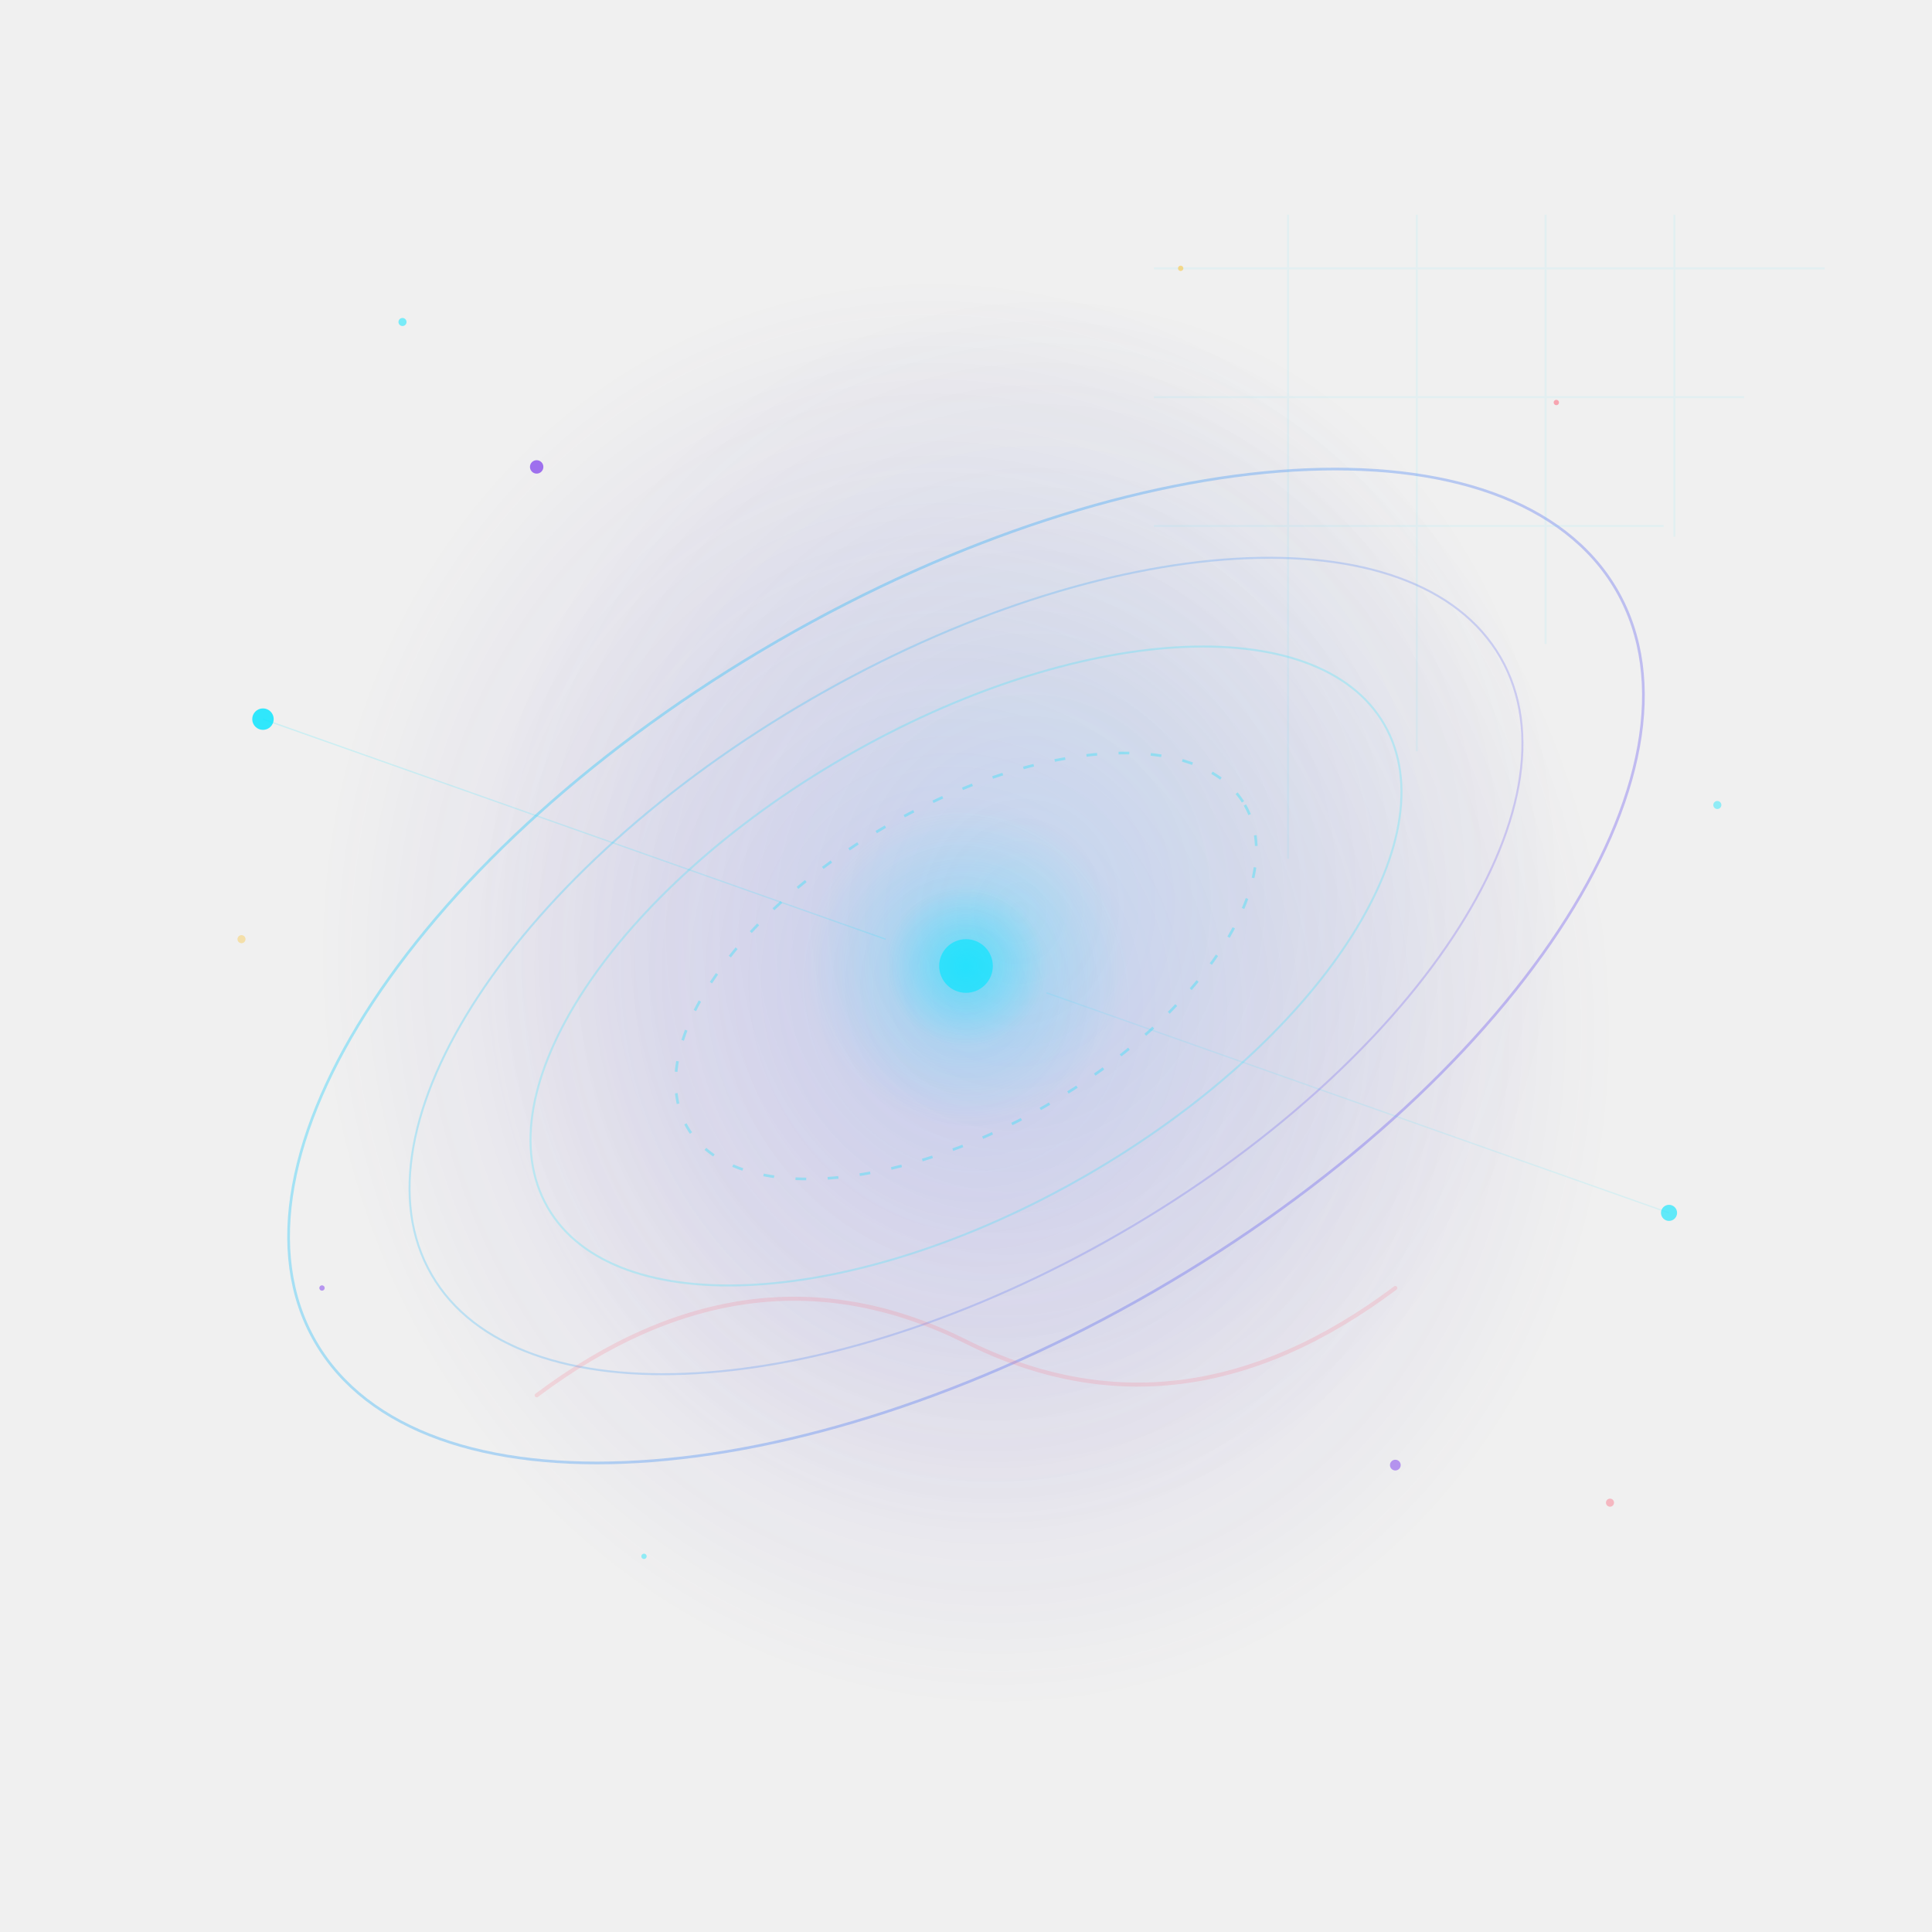
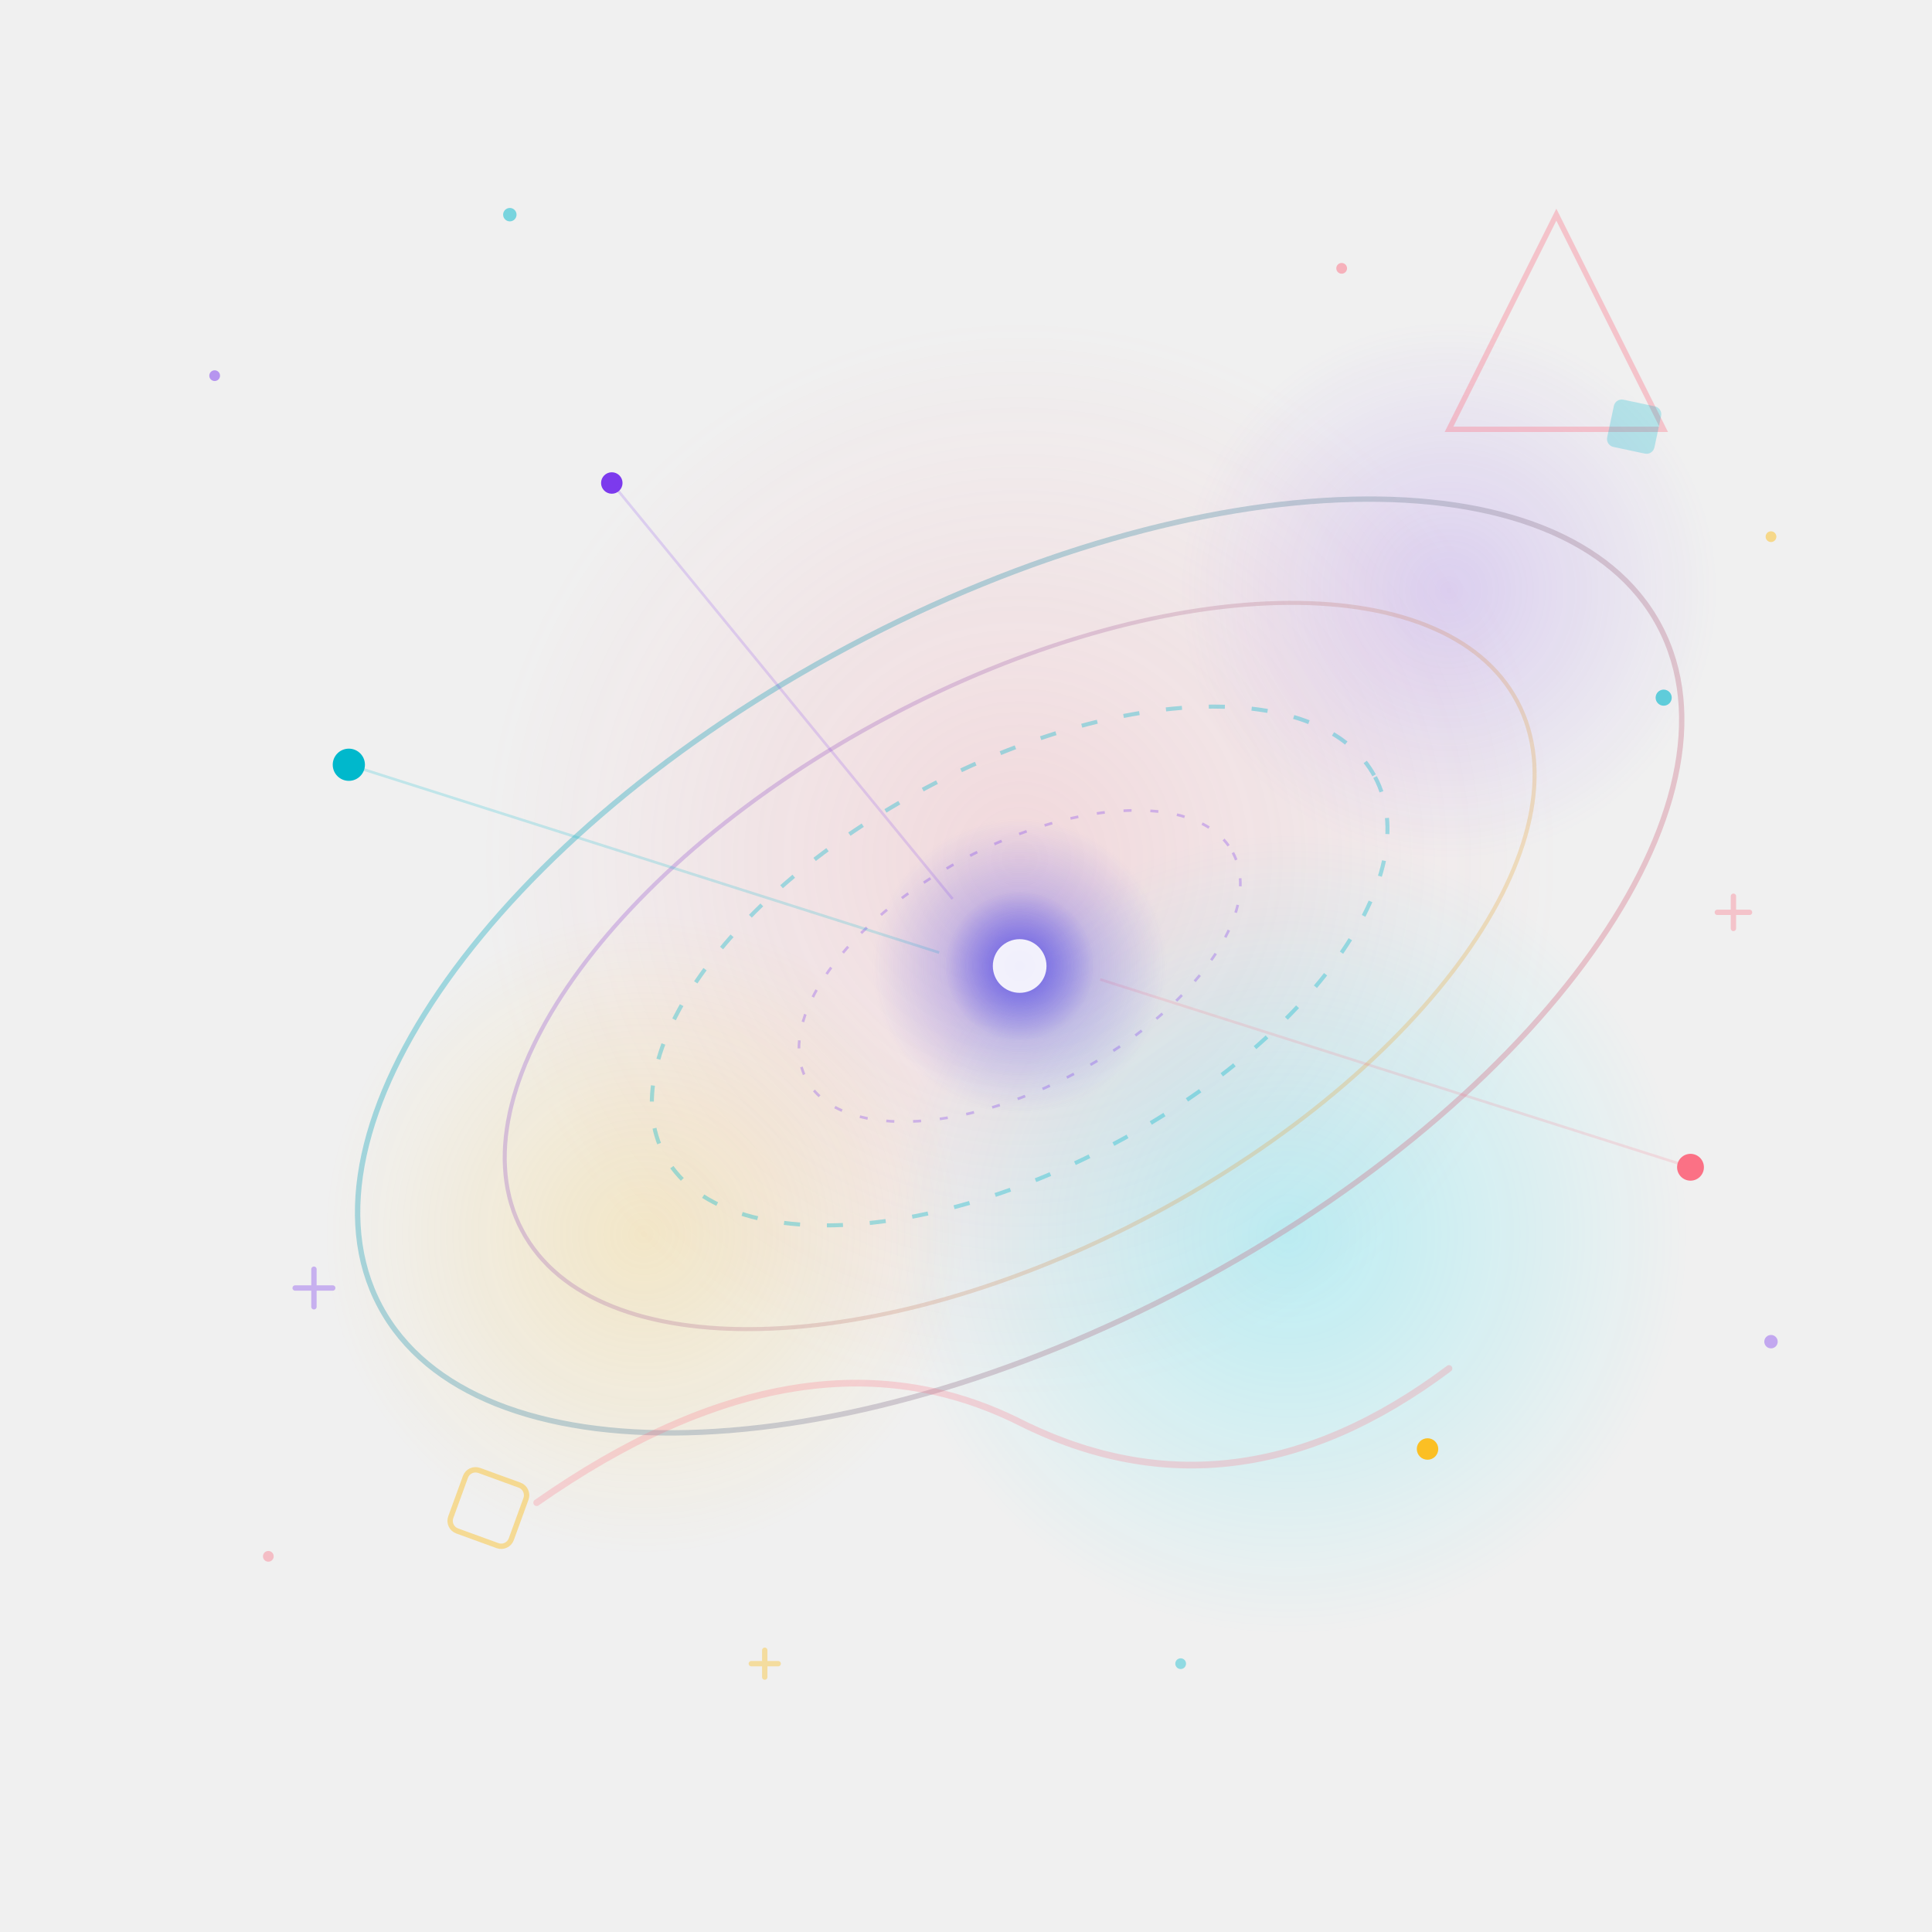
<svg xmlns="http://www.w3.org/2000/svg" viewBox="0 0 720 720" fill="none" aria-hidden="true">
-   <ellipse cx="360" cy="370" rx="240" ry="270" fill="url(#blob-grad)" opacity="0.18" transform="rotate(-15 360 370)" />
-   <ellipse cx="380" cy="340" rx="200" ry="230" fill="url(#blob-grad-2)" opacity="0.12" transform="rotate(10 380 340)" />
-   <ellipse cx="360" cy="360" rx="280" ry="140" stroke="url(#ring-grad)" stroke-width="1" opacity="0.35" transform="rotate(-30 360 360)" />
-   <ellipse cx="360" cy="360" rx="230" ry="115" stroke="url(#ring-grad)" stroke-width="0.75" opacity="0.25" transform="rotate(-30 360 360)" />
-   <ellipse cx="360" cy="360" rx="180" ry="90" stroke="#00E5FF" stroke-width="0.75" opacity="0.2" transform="rotate(-30 360 360)" />
-   <ellipse cx="360" cy="360" rx="120" ry="60" stroke="#00E5FF" stroke-width="1" opacity="0.3" stroke-dasharray="4 8" transform="rotate(-30 360 360)" />
-   <circle cx="98" cy="268" r="4" fill="#00E5FF" opacity="0.8" />
-   <circle cx="622" cy="452" r="3" fill="#00E5FF" opacity="0.6" />
-   <circle cx="200" cy="174" r="2.5" fill="#7C3AED" opacity="0.7" />
-   <circle cx="520" cy="546" r="2" fill="#7C3AED" opacity="0.5" />
-   <line x1="98" y1="268" x2="330" y2="350" stroke="#00E5FF" stroke-width="0.5" opacity="0.15" />
-   <line x1="622" y1="452" x2="390" y2="370" stroke="#00E5FF" stroke-width="0.5" opacity="0.1" />
-   <g opacity="0.06" stroke="#00E5FF" stroke-width="0.75">
-     <line x1="480" y1="80" x2="480" y2="320" />
-     <line x1="528" y1="80" x2="528" y2="280" />
-     <line x1="576" y1="80" x2="576" y2="240" />
-     <line x1="624" y1="80" x2="624" y2="200" />
-     <line x1="430" y1="100" x2="680" y2="100" />
-     <line x1="430" y1="148" x2="650" y2="148" />
-     <line x1="430" y1="196" x2="620" y2="196" />
-   </g>
-   <circle cx="360" cy="360" r="60" fill="url(#core-grad)" opacity="0.25" />
-   <circle cx="360" cy="360" r="30" fill="url(#core-grad)" opacity="0.35" />
-   <circle cx="360" cy="360" r="10" fill="#00E5FF" opacity="0.6" />
-   <circle cx="150" cy="120" r="1.5" fill="#00E5FF" opacity="0.5" />
-   <circle cx="580" cy="150" r="1" fill="#FB7185" opacity="0.6" />
-   <circle cx="640" cy="300" r="1.5" fill="#00E5FF" opacity="0.4" />
-   <circle cx="120" cy="480" r="1" fill="#7C3AED" opacity="0.5" />
-   <circle cx="600" cy="560" r="1.5" fill="#FB7185" opacity="0.45" />
-   <circle cx="240" cy="580" r="1" fill="#00E5FF" opacity="0.4" />
-   <circle cx="440" cy="100" r="1" fill="#FBBF24" opacity="0.5" />
-   <circle cx="90" cy="350" r="1.5" fill="#FBBF24" opacity="0.35" />
-   <path d="M 200 520 Q 280 460 360 500 Q 440 540 520 480" stroke="#FB7185" stroke-width="1.5" opacity="0.2" fill="none" stroke-linecap="round" />
+   <circle cx="380" cy="320" r="200" fill="url(#h-rose)" opacity="0.18" />
+   <circle cx="480" cy="460" r="150" fill="url(#h-cyan)" opacity="0.22" />
+   <circle cx="240" cy="460" r="120" fill="url(#h-amber)" opacity="0.20" />
+   <circle cx="540" cy="220" r="100" fill="url(#h-purple)" opacity="0.18" />
+   <ellipse cx="380" cy="360" rx="270" ry="135" stroke="url(#ring-a)" stroke-width="2" opacity="0.4" transform="rotate(-28 380 360)" fill="none" />
+   <ellipse cx="380" cy="360" rx="210" ry="105" stroke="url(#ring-b)" stroke-width="1.5" opacity="0.3" transform="rotate(-28 380 360)" fill="none" />
+   <ellipse cx="380" cy="360" rx="150" ry="75" stroke="#00B8CC" stroke-width="1.5" opacity="0.35" transform="rotate(-28 380 360)" fill="none" stroke-dasharray="6 10" />
+   <ellipse cx="380" cy="360" rx="90" ry="45" stroke="#7C3AED" stroke-width="1" opacity="0.3" transform="rotate(-28 380 360)" fill="none" stroke-dasharray="3 7" />
+   <circle cx="130" cy="285" r="6" fill="#00B8CC" />
+   <circle cx="630" cy="435" r="5" fill="#FB7185" />
+   <circle cx="228" cy="180" r="4" fill="#7C3AED" />
+   <circle cx="532" cy="540" r="4" fill="#FBBF24" />
+   <circle cx="620" cy="260" r="3" fill="#00B8CC" opacity="0.6" />
+   <line x1="130" y1="285" x2="350" y2="355" stroke="#00B8CC" stroke-width="1" opacity="0.2" />
+   <line x1="630" y1="435" x2="410" y2="365" stroke="#FB7185" stroke-width="1" opacity="0.18" />
+   <line x1="228" y1="180" x2="355" y2="335" stroke="#7C3AED" stroke-width="1" opacity="0.18" />
+   <circle cx="380" cy="360" r="55" fill="url(#h-core)" opacity="0.5" />
+   <circle cx="380" cy="360" r="28" fill="url(#h-core)" opacity="0.7" />
+   <circle cx="380" cy="360" r="10" fill="#fff" opacity="0.9" />
+   <polygon points="580,80 620,160 540,160" fill="none" stroke="#FB7185" stroke-width="2" opacity="0.35" />
+   <rect x="170" y="550" width="24" height="24" rx="4" fill="none" stroke="#FBBF24" stroke-width="2" opacity="0.45" transform="rotate(20 182 562)" />
+   <rect x="600" y="150" width="18" height="18" rx="3" fill="#00B8CC" opacity="0.25" transform="rotate(12 609 159)" />
+   <path d="M110 480 h14 M117 473 v14" stroke="#7C3AED" stroke-width="2" opacity="0.35" stroke-linecap="round" />
+   <path d="M640 340 h12 M646 334 v12" stroke="#FB7185" stroke-width="2" opacity="0.35" stroke-linecap="round" />
+   <path d="M280 620 h10 M285 615 v10" stroke="#FBBF24" stroke-width="2" opacity="0.4" stroke-linecap="round" />
+   <circle cx="80" cy="140" r="2" fill="#7C3AED" opacity="0.5" />
+   <circle cx="190" cy="80" r="2.5" fill="#00B8CC" opacity="0.5" />
+   <circle cx="500" cy="100" r="2" fill="#FB7185" opacity="0.5" />
+   <circle cx="660" cy="200" r="2" fill="#FBBF24" opacity="0.5" />
+   <circle cx="660" cy="500" r="2.5" fill="#7C3AED" opacity="0.4" />
+   <circle cx="100" cy="580" r="2" fill="#FB7185" opacity="0.4" />
+   <circle cx="440" cy="620" r="2" fill="#00B8CC" opacity="0.4" />
+   <path d="M 200 560 Q 300 490 380 530 Q 460 570 540 510" stroke="#FB7185" stroke-width="2.5" opacity="0.25" fill="none" stroke-linecap="round" />
  <defs>
-     <radialGradient id="blob-grad" cx="50%" cy="50%" r="50%">
-       <stop offset="0%" stop-color="#7C3AED" />
-       <stop offset="100%" stop-color="#3730A3" stop-opacity="0" />
+     <radialGradient id="h-rose" cx="50%" cy="50%" r="50%">
+       <stop offset="0%" stop-color="#FB7185" />
+       <stop offset="100%" stop-color="#FB7185" stop-opacity="0" />
    </radialGradient>
-     <radialGradient id="blob-grad-2" cx="50%" cy="50%" r="50%">
-       <stop offset="0%" stop-color="#00E5FF" />
-       <stop offset="100%" stop-color="#3730A3" stop-opacity="0" />
-     </radialGradient>
-     <linearGradient id="ring-grad" x1="0%" y1="0%" x2="100%" y2="100%">
-       <stop offset="0%" stop-color="#00E5FF" />
-       <stop offset="100%" stop-color="#7C3AED" />
-     </linearGradient>
-     <radialGradient id="core-grad" cx="50%" cy="50%" r="50%">
+     <radialGradient id="h-cyan" cx="50%" cy="50%" r="50%">
      <stop offset="0%" stop-color="#00E5FF" />
      <stop offset="100%" stop-color="#00E5FF" stop-opacity="0" />
    </radialGradient>
+     <radialGradient id="h-amber" cx="50%" cy="50%" r="50%">
+       <stop offset="0%" stop-color="#FBBF24" />
+       <stop offset="100%" stop-color="#FBBF24" stop-opacity="0" />
+     </radialGradient>
+     <radialGradient id="h-purple" cx="50%" cy="50%" r="50%">
+       <stop offset="0%" stop-color="#7C3AED" />
+       <stop offset="100%" stop-color="#7C3AED" stop-opacity="0" />
+     </radialGradient>
+     <linearGradient id="ring-a" x1="0%" y1="0%" x2="100%" y2="100%">
+       <stop offset="0%" stop-color="#00B8CC" />
+       <stop offset="100%" stop-color="#FB7185" />
+     </linearGradient>
+     <linearGradient id="ring-b" x1="0%" y1="0%" x2="100%" y2="100%">
+       <stop offset="0%" stop-color="#7C3AED" />
+       <stop offset="100%" stop-color="#FBBF24" />
+     </linearGradient>
+     <radialGradient id="h-core" cx="50%" cy="50%" r="50%">
+       <stop offset="0%" stop-color="#4F46E5" />
+       <stop offset="100%" stop-color="#4F46E5" stop-opacity="0" />
+     </radialGradient>
  </defs>
</svg>
